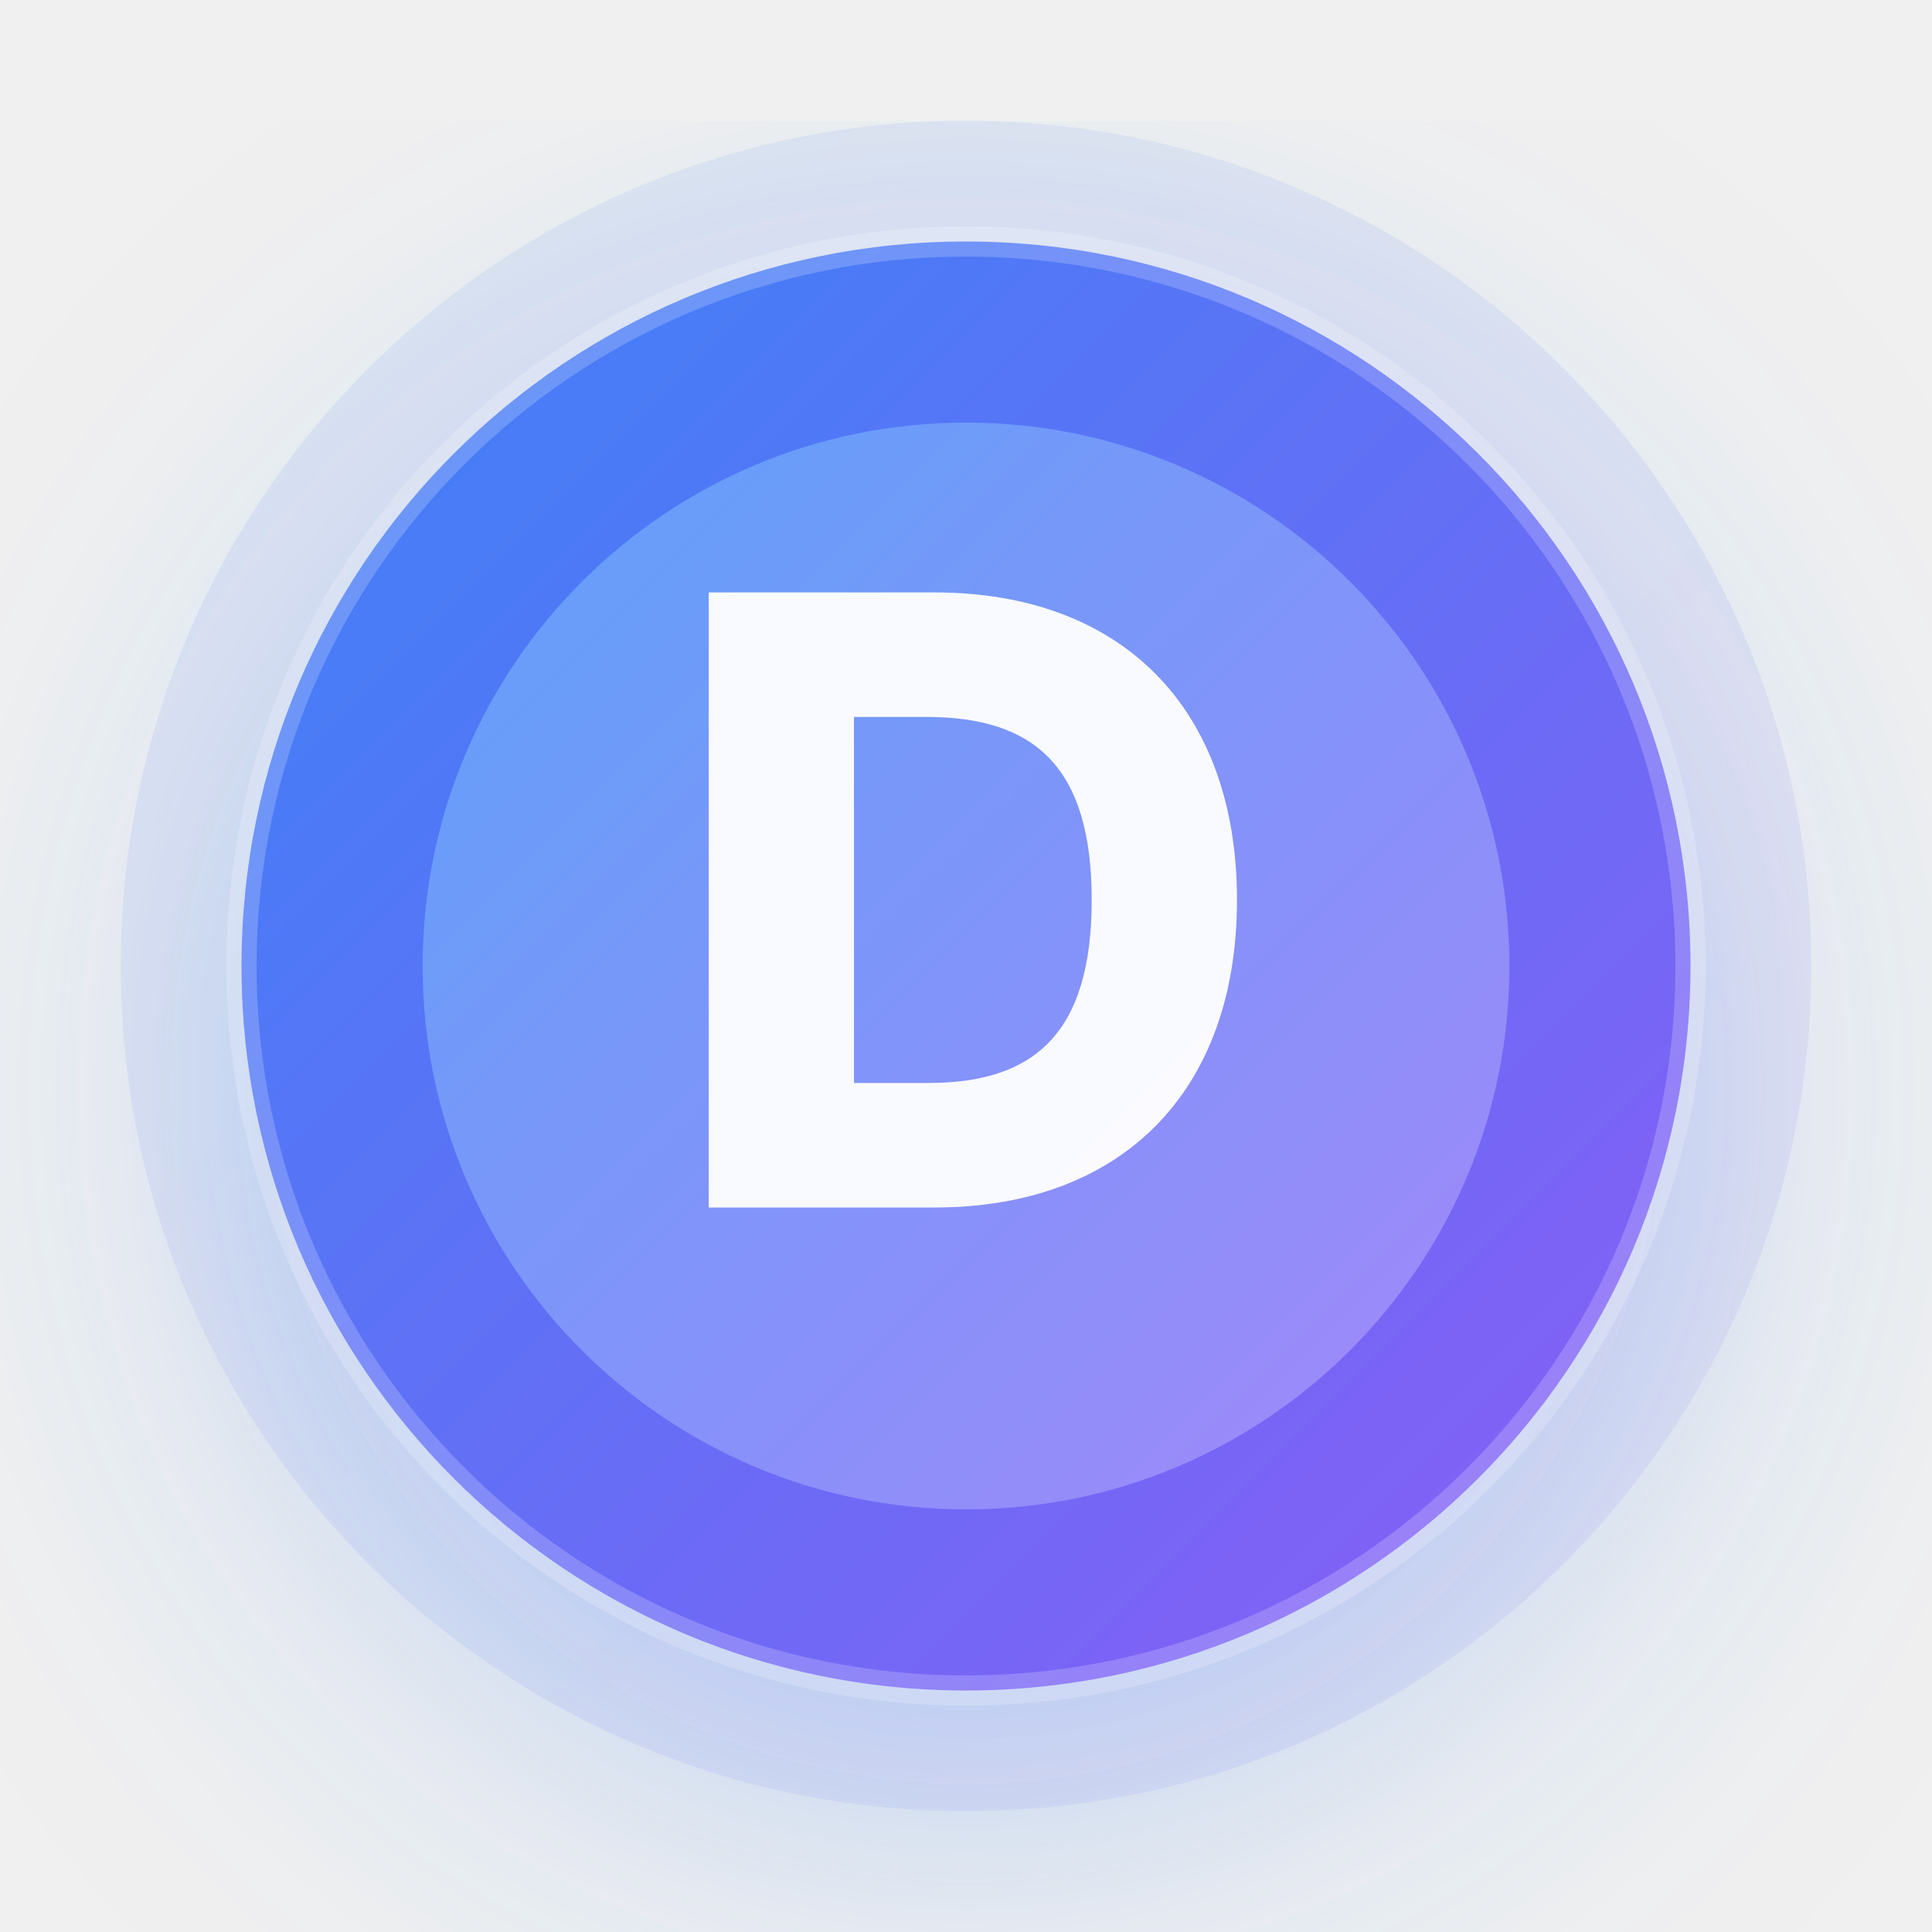
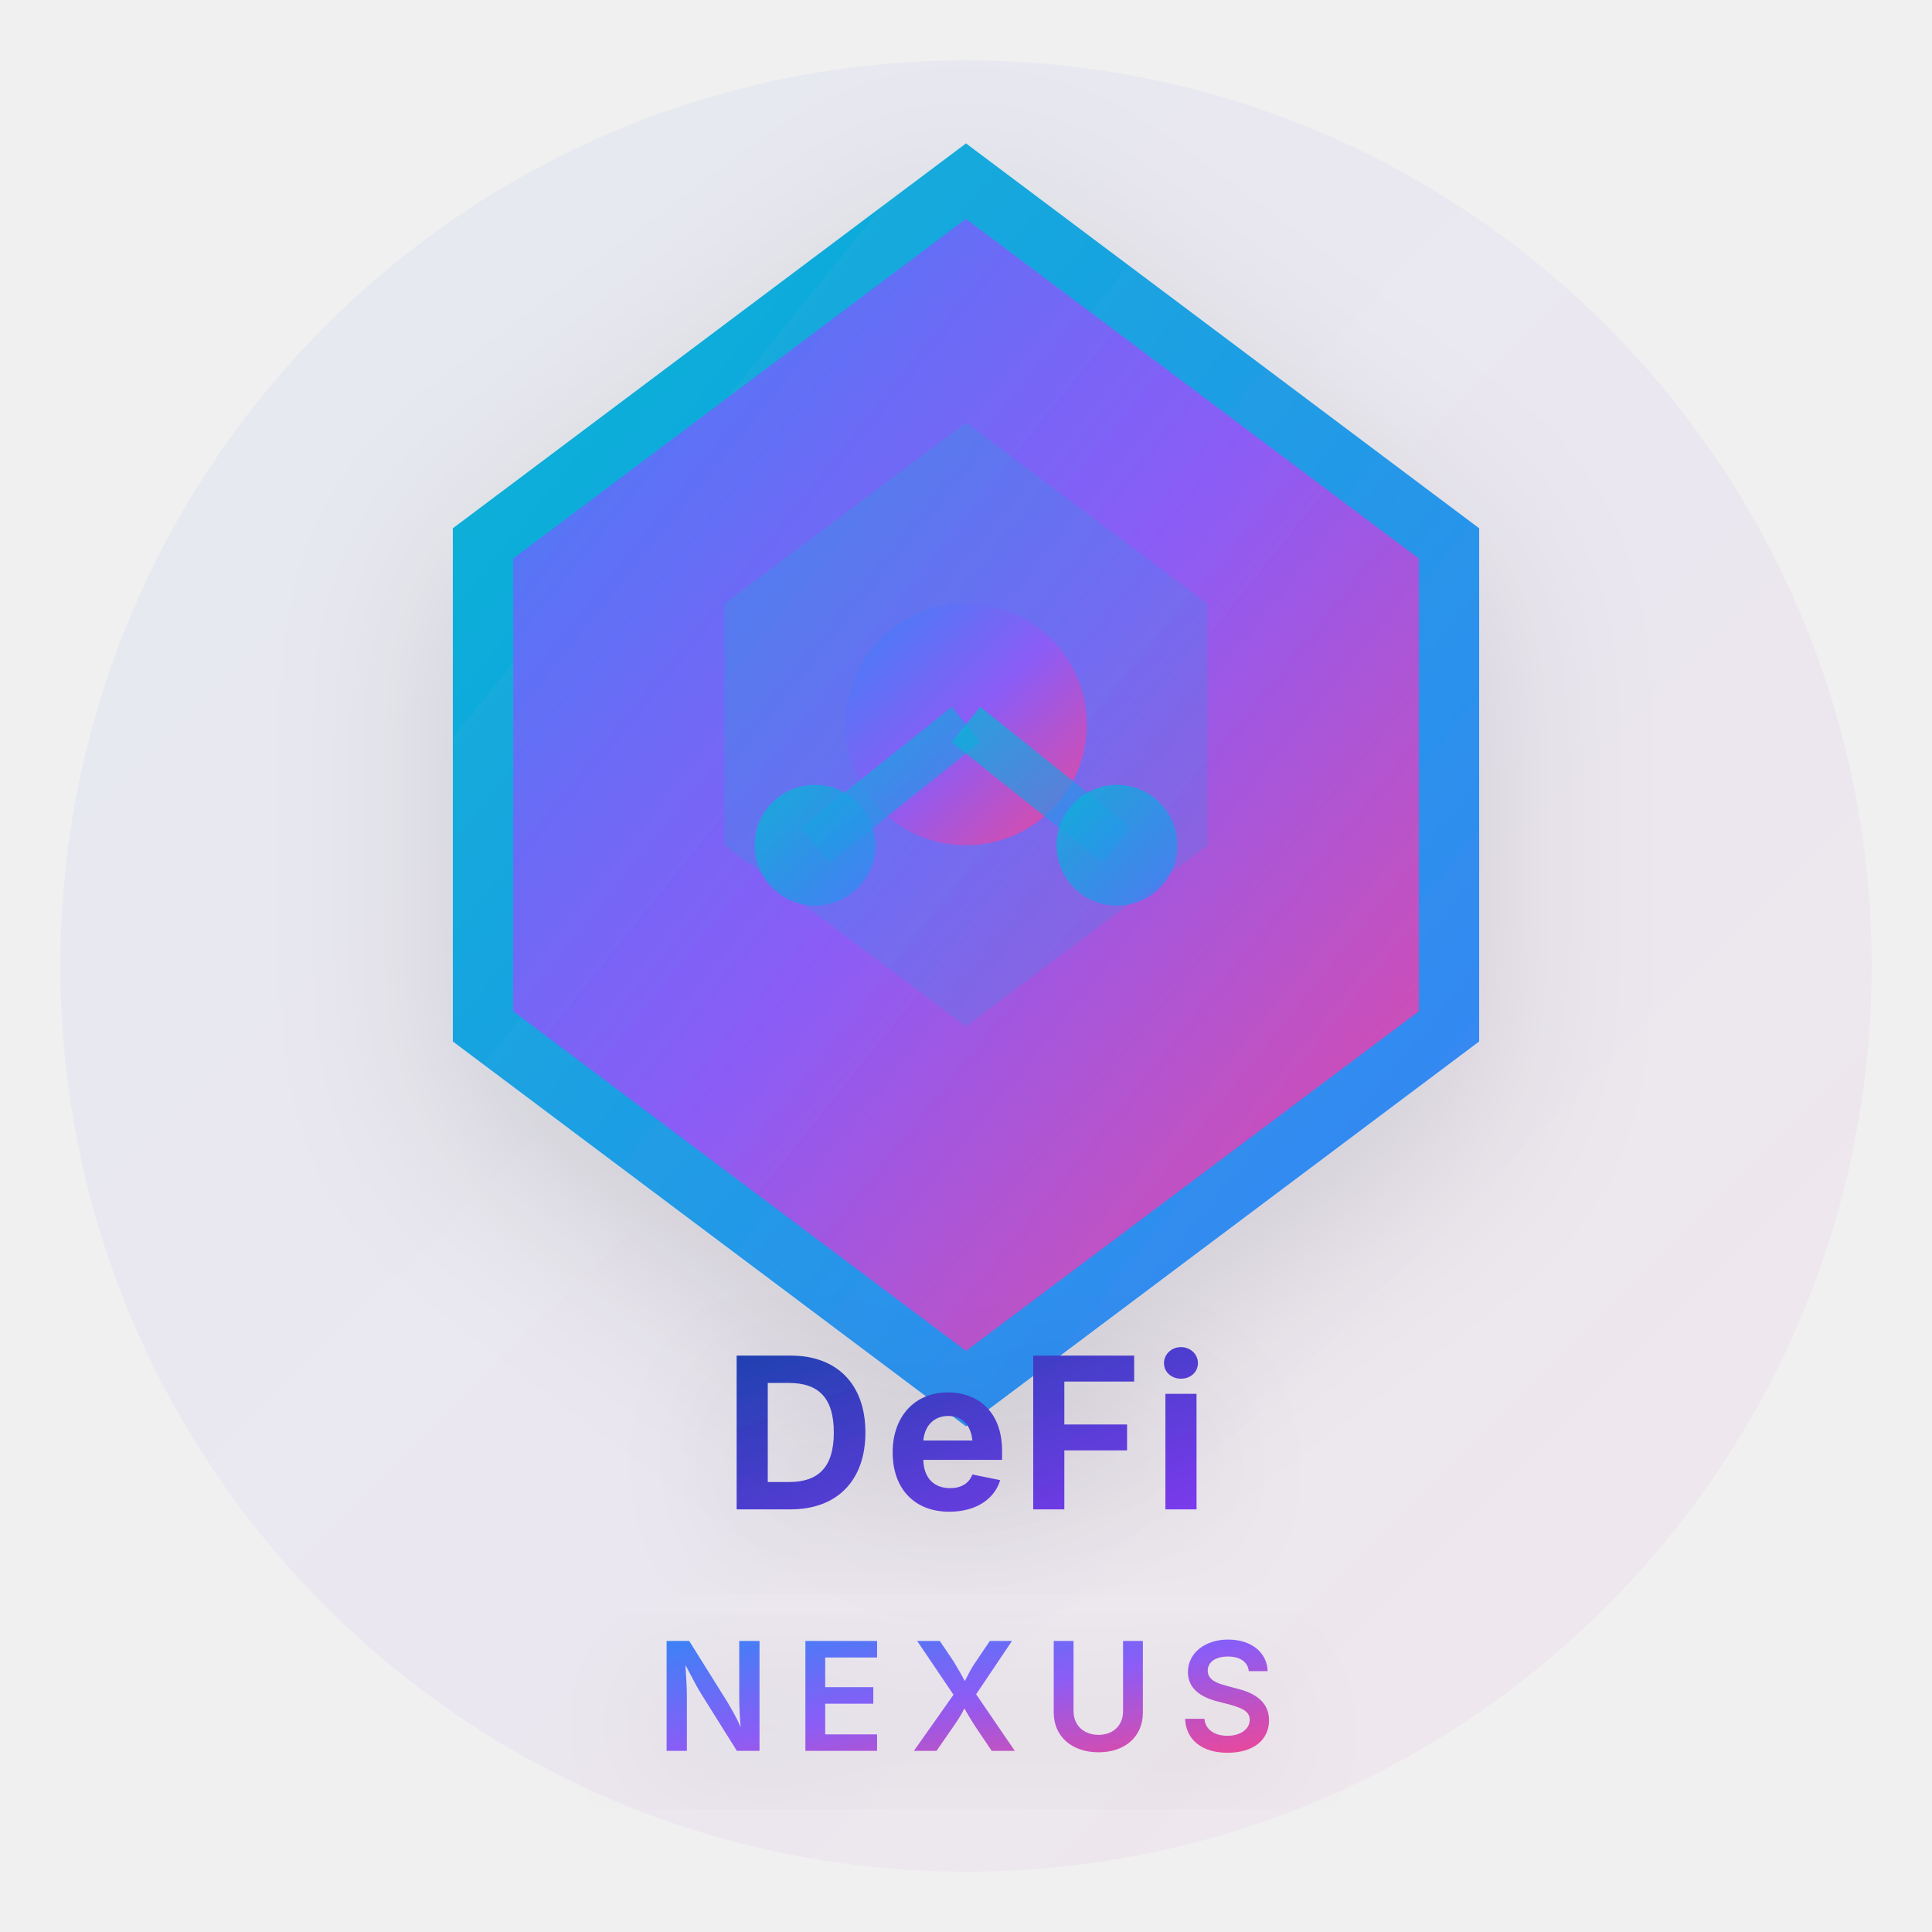
- <svg xmlns="http://www.w3.org/2000/svg" width="64" height="64" viewBox="0 0 64 64" fill="none">
+ <svg xmlns="http://www.w3.org/2000/svg" width="64" height="64" viewBox="0 0 64 64">
  <defs>
-     <linearGradient id="mainGradient" x1="0%" y1="0%" x2="100%" y2="100%">
+     <linearGradient id="primaryGradient" x1="0%" y1="0%" x2="100%" y2="100%">
      <stop offset="0%" style="stop-color:#3B82F6;stop-opacity:1" />
-       <stop offset="100%" style="stop-color:#8B5CF6;stop-opacity:1" />
+       <stop offset="50%" style="stop-color:#8B5CF6;stop-opacity:1" />
+       <stop offset="100%" style="stop-color:#EC4899;stop-opacity:1" />
    </linearGradient>
-     <linearGradient id="innerGradient" x1="0%" y1="0%" x2="100%" y2="100%">
-       <stop offset="0%" style="stop-color:#60A5FA;stop-opacity:1" />
-       <stop offset="100%" style="stop-color:#A78BFA;stop-opacity:1" />
+     <linearGradient id="textGradient" x1="0%" y1="0%" x2="100%" y2="100%">
+       <stop offset="0%" style="stop-color:#1E40AF;stop-opacity:1" />
+       <stop offset="100%" style="stop-color:#7C3AED;stop-opacity:1" />
+     </linearGradient>
+     <linearGradient id="accentGradient" x1="0%" y1="0%" x2="100%" y2="100%">
+       <stop offset="0%" style="stop-color:#06B6D4;stop-opacity:1" />
+       <stop offset="100%" style="stop-color:#3B82F6;stop-opacity:1" />
    </linearGradient>
    <filter id="shadow" x="-50%" y="-50%" width="200%" height="200%">
-       <feDropShadow dx="0" dy="4" stdDeviation="8" flood-color="#3B82F6" flood-opacity="0.3" />
+       <feDropShadow dx="0" dy="2" stdDeviation="3" flood-color="#000000" flood-opacity="0.12" />
+     </filter>
+     <filter id="textShadow" x="-50%" y="-50%" width="200%" height="200%">
+       <feDropShadow dx="0" dy="1" stdDeviation="2" flood-color="#000000" flood-opacity="0.1" />
    </filter>
  </defs>
-   <circle cx="32" cy="32" r="28" fill="url(#mainGradient)" opacity="0.1" />
-   <circle cx="32" cy="32" r="24" fill="url(#mainGradient)" filter="url(#shadow)" />
-   <circle cx="32" cy="32" r="18" fill="url(#innerGradient)" opacity="0.9" />
-   <text x="32" y="40" font-family="system-ui, -apple-system, sans-serif" font-size="28" font-weight="800" text-anchor="middle" fill="white" opacity="0.95">D</text>
-   <circle cx="32" cy="32" r="24" fill="none" stroke="white" stroke-width="1" opacity="0.2" />
+   <circle cx="32" cy="32" r="30" fill="url(#primaryGradient)" opacity="0.06" />
+   <polygon points="32,6 48,18 48,34 32,46 16,34 16,18" fill="url(#primaryGradient)" stroke="url(#accentGradient)" stroke-width="2" filter="url(#shadow)" />
+   <polygon points="32,14 40,20 40,28 32,34 24,28 24,20" fill="url(#accentGradient)" opacity="0.25" />
+   <circle cx="32" cy="24" r="4" fill="url(#primaryGradient)" />
+   <line x1="32" y1="24" x2="27" y2="28" stroke="url(#accentGradient)" stroke-width="1.5" opacity="0.7" />
+   <line x1="32" y1="24" x2="37" y2="28" stroke="url(#accentGradient)" stroke-width="1.5" opacity="0.7" />
+   <line x1="27" y1="28" x2="37" y2="28" stroke="url(#accentGradient)" stroke-width="1" opacity="0.5" />
+   <circle cx="27" cy="28" r="2" fill="url(#accentGradient)" opacity="0.8" />
+   <circle cx="37" cy="28" r="2" fill="url(#accentGradient)" opacity="0.8" />
+   <text x="32" y="50" text-anchor="middle" font-family="'Inter', 'Segoe UI', Arial, sans-serif" font-size="7" font-weight="700" letter-spacing="0.3px" fill="url(#textGradient)" filter="url(#textShadow)">DeFi</text>
+   <text x="32" y="58" text-anchor="middle" font-family="'Inter', 'Segoe UI', Arial, sans-serif" font-size="5" font-weight="600" letter-spacing="0.8px" fill="url(#primaryGradient)" filter="url(#textShadow)">NEXUS</text>
</svg>
